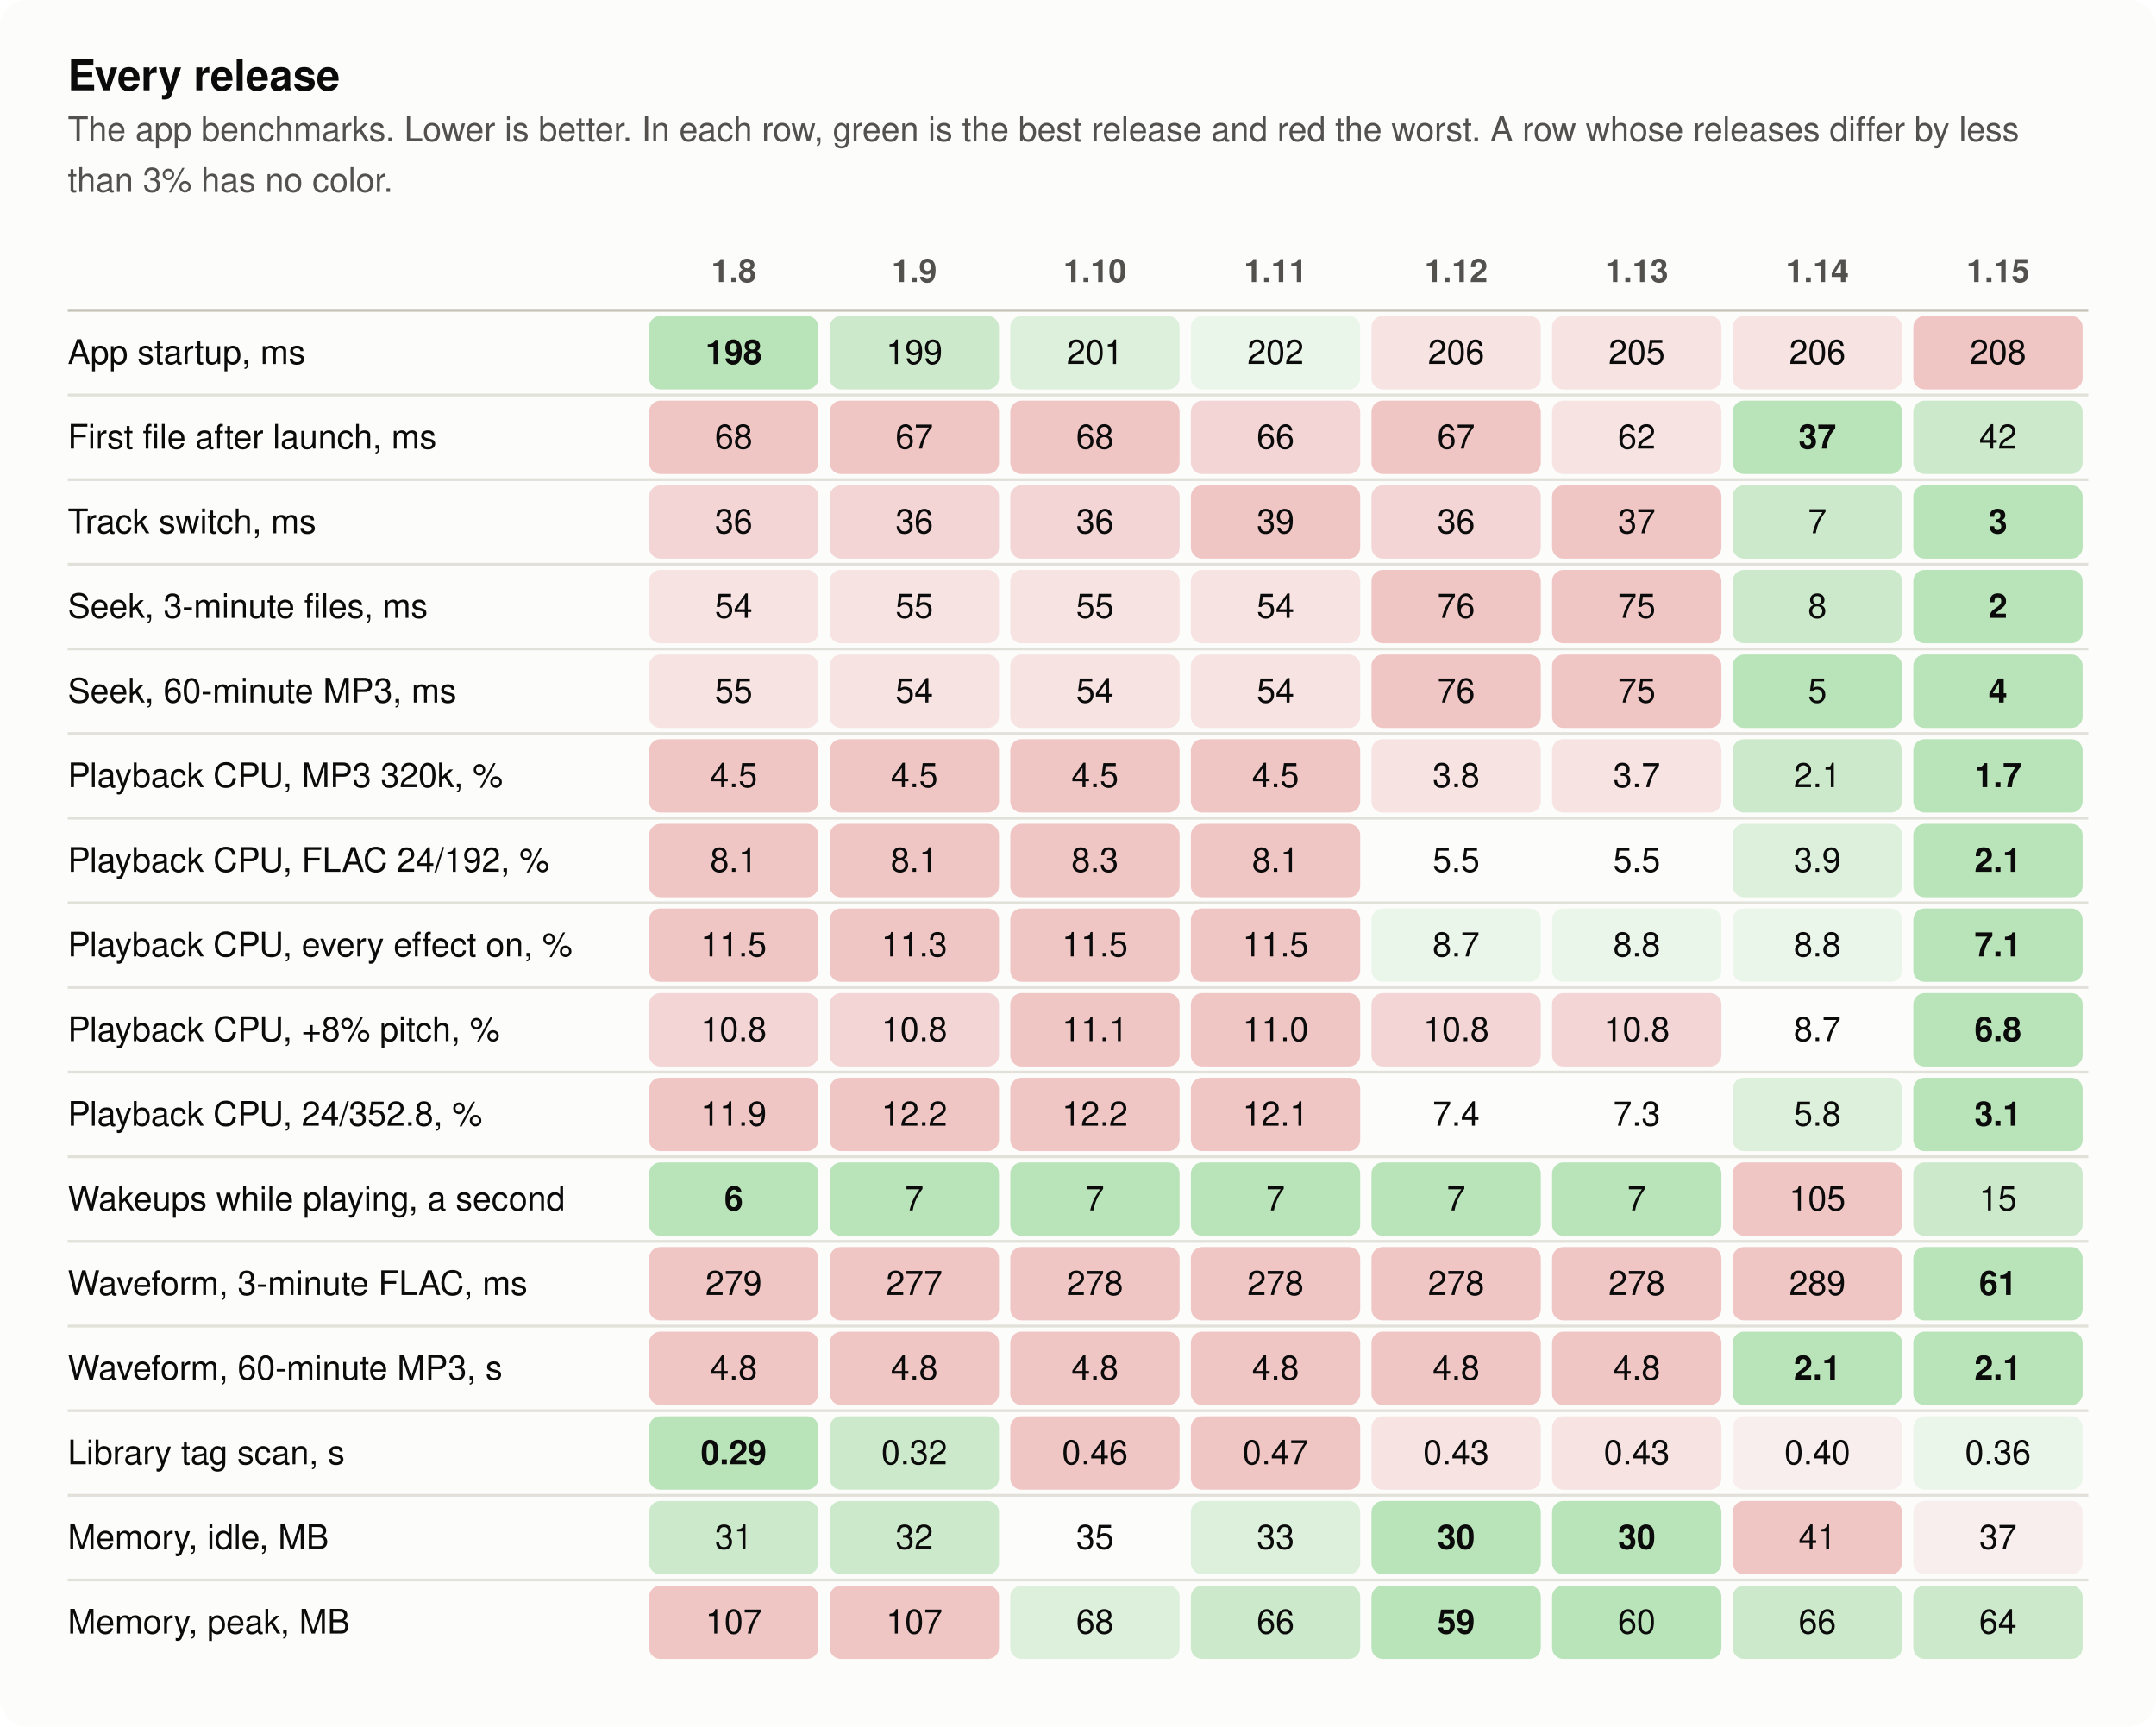
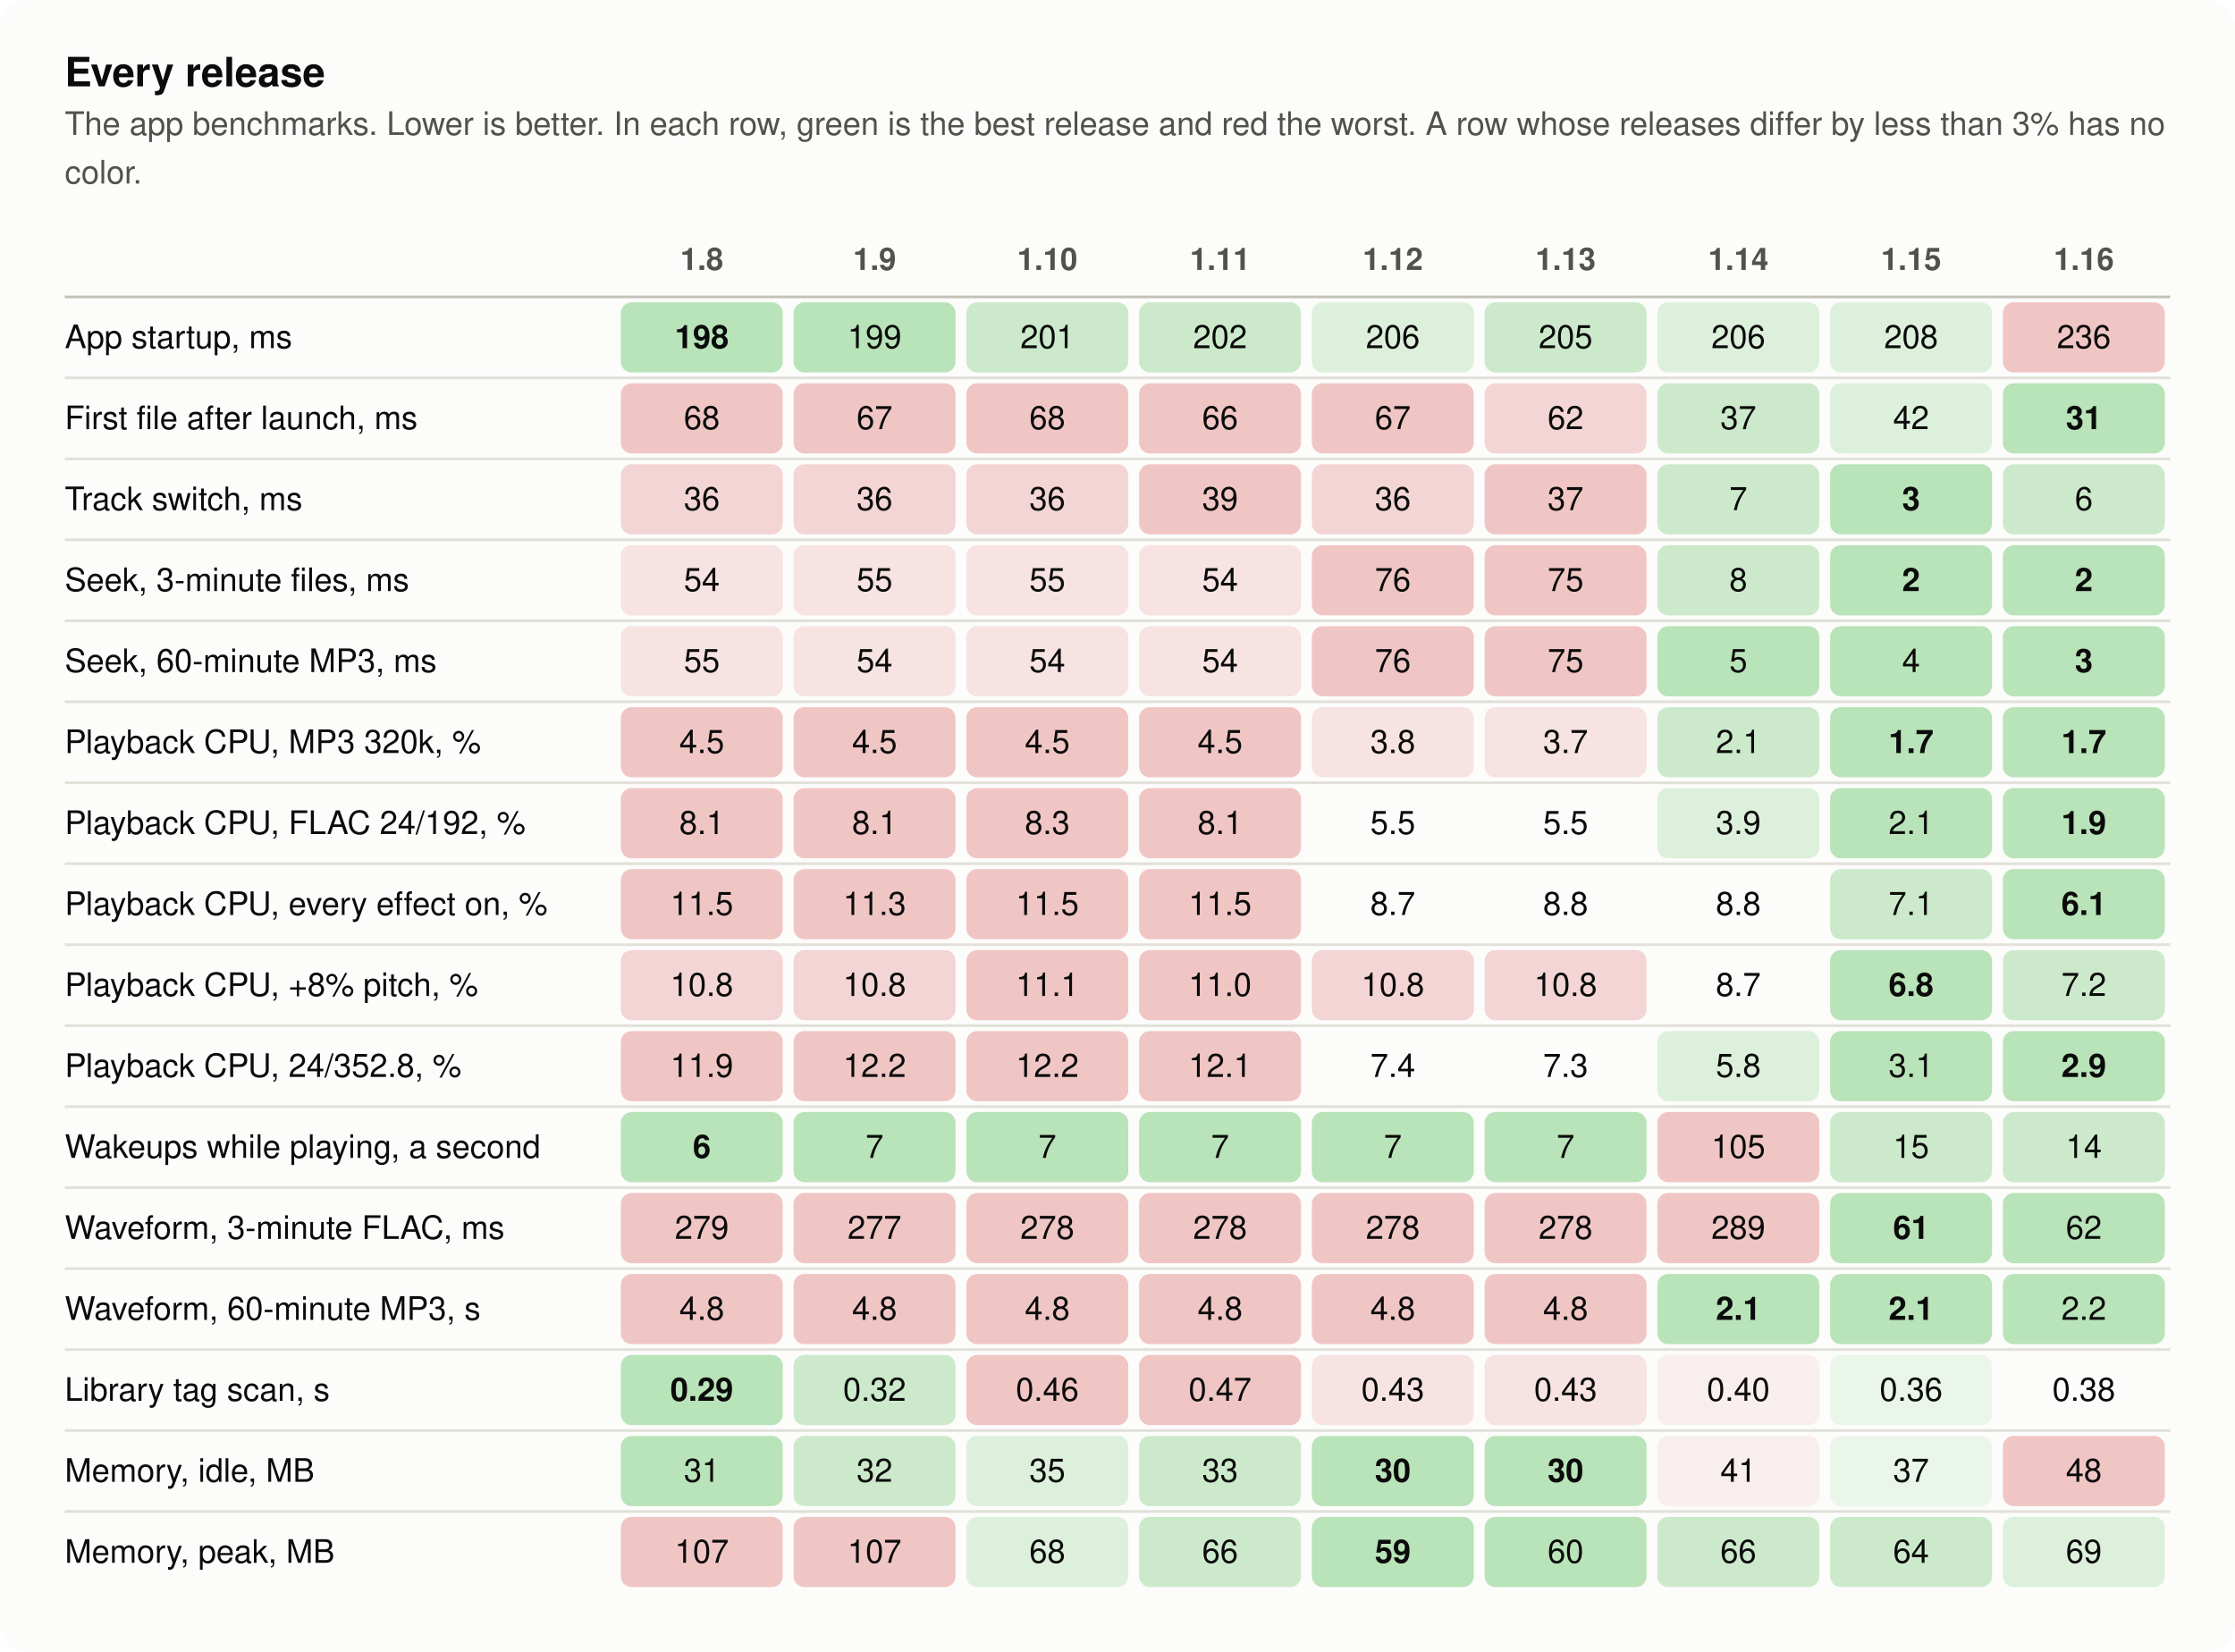
- <svg xmlns="http://www.w3.org/2000/svg" viewBox="0 0 764 612" width="764" height="612" font-family="-apple-system,BlinkMacSystemFont,'Segoe UI',Helvetica,Arial,sans-serif" role="img" aria-label="Every release">
+ <svg xmlns="http://www.w3.org/2000/svg" viewBox="0 0 828 612" width="828" height="612" font-family="-apple-system,BlinkMacSystemFont,'Segoe UI',Helvetica,Arial,sans-serif" role="img" aria-label="Every release">
  <style>.bg{fill:#fcfcfb}.t{fill:#0b0b0b}.m{fill:#52514e}.q{fill:#898781}.box{fill:#f0efec}.g{stroke:#e1e0d9}.a{stroke:#c3c2b7}.k{stroke:#b9b8b2}.ring{stroke:#fcfcfb}.good1{fill:#ebf6ea}.bad1{fill:#f9eeee}.good2{fill:#ddf0dc}.bad2{fill:#f6e3e2}.good3{fill:#cceacb}.bad3{fill:#f3d5d5}.good4{fill:#b9e3b8}.bad4{fill:#f0c6c5}@media (prefers-color-scheme:dark){.bg{fill:#1a1a19}.t{fill:#f0efec}.m{fill:#c3c2b7}.q{fill:#898781}.box{fill:#262624}.g{stroke:#2c2c2a}.a{stroke:#383835}.k{stroke:#55554f}.ring{stroke:#1a1a19}.good1{fill:#182a17}.bad1{fill:#301e1d}.good2{fill:#173417}.bad2{fill:#3d201f}.good3{fill:#163f15}.bad3{fill:#4b2322}.good4{fill:#154b14}.bad4{fill:#5c2625}}text{font-variant-numeric:tabular-nums}.ln{fill:none;stroke-linejoin:round;stroke-linecap:round}rect.s0,rect.s1,rect.s2,rect.s3,rect.s4,rect.s5,rect.s6,rect.s7,rect.sg{stroke:none}</style>
-   <rect class="bg" width="764" height="612" rx="10" />
+   <rect class="bg" width="828" height="612" rx="10" />
  <text class="t" x="24.0" y="32.0" font-size="15" text-anchor="start" font-weight="600">Every release</text>
-   <text class="m" x="24.0" y="50.0" font-size="12" text-anchor="start">The app benchmarks. Lower is better. In each row, green is the best release and red the worst. A row whose releases differ by less</text>
-   <text class="m" x="24.0" y="68.0" font-size="12" text-anchor="start">than 3% has no color.</text>
+   <text class="m" x="24.0" y="50.0" font-size="12" text-anchor="start">The app benchmarks. Lower is better. In each row, green is the best release and red the worst. A row whose releases differ by less than 3% has no</text>
+   <text class="m" x="24.0" y="68.0" font-size="12" text-anchor="start">color.</text>
  <text class="m" x="260.0" y="100.0" font-size="11.5" text-anchor="middle" font-weight="600">1.8</text>
  <text class="m" x="324.0" y="100.0" font-size="11.5" text-anchor="middle" font-weight="600">1.9</text>
  <text class="m" x="388.0" y="100.0" font-size="11.5" text-anchor="middle" font-weight="600">1.10</text>
  <text class="m" x="452.0" y="100.0" font-size="11.5" text-anchor="middle" font-weight="600">1.11</text>
  <text class="m" x="516.0" y="100.0" font-size="11.5" text-anchor="middle" font-weight="600">1.12</text>
  <text class="m" x="580.0" y="100.0" font-size="11.5" text-anchor="middle" font-weight="600">1.13</text>
  <text class="m" x="644.0" y="100.0" font-size="11.5" text-anchor="middle" font-weight="600">1.14</text>
  <text class="m" x="708.0" y="100.0" font-size="11.5" text-anchor="middle" font-weight="600">1.15</text>
-   <line class="a" x1="24.0" y1="110.0" x2="740.0" y2="110.0" stroke-width="1" />
+   <text class="m" x="772.0" y="100.0" font-size="11.5" text-anchor="middle" font-weight="600">1.16</text>
+   <line class="a" x1="24.0" y1="110.0" x2="804.0" y2="110.0" stroke-width="1" />
  <text class="t" x="24.0" y="129.0" font-size="12" text-anchor="start">App startup, ms</text>
  <rect class="good4" x="230.0" y="112.0" width="60.0" height="26" rx="4" />
  <text class="t" x="260.0" y="129.0" font-size="12" text-anchor="middle" font-weight="650">198</text>
-   <rect class="good3" x="294.0" y="112.0" width="60.0" height="26" rx="4" />
+   <rect class="good4" x="294.0" y="112.0" width="60.0" height="26" rx="4" />
  <text class="t" x="324.0" y="129.0" font-size="12" text-anchor="middle">199</text>
-   <rect class="good2" x="358.0" y="112.0" width="60.0" height="26" rx="4" />
+   <rect class="good3" x="358.0" y="112.0" width="60.0" height="26" rx="4" />
  <text class="t" x="388.0" y="129.0" font-size="12" text-anchor="middle">201</text>
-   <rect class="good1" x="422.0" y="112.0" width="60.0" height="26" rx="4" />
+   <rect class="good3" x="422.0" y="112.0" width="60.0" height="26" rx="4" />
  <text class="t" x="452.0" y="129.0" font-size="12" text-anchor="middle">202</text>
-   <rect class="bad2" x="486.0" y="112.0" width="60.0" height="26" rx="4" />
+   <rect class="good2" x="486.0" y="112.0" width="60.0" height="26" rx="4" />
  <text class="t" x="516.0" y="129.0" font-size="12" text-anchor="middle">206</text>
-   <rect class="bad2" x="550.0" y="112.0" width="60.0" height="26" rx="4" />
+   <rect class="good3" x="550.0" y="112.0" width="60.0" height="26" rx="4" />
  <text class="t" x="580.0" y="129.0" font-size="12" text-anchor="middle">205</text>
-   <rect class="bad2" x="614.0" y="112.0" width="60.0" height="26" rx="4" />
+   <rect class="good2" x="614.0" y="112.0" width="60.0" height="26" rx="4" />
  <text class="t" x="644.0" y="129.0" font-size="12" text-anchor="middle">206</text>
-   <rect class="bad4" x="678.0" y="112.0" width="60.0" height="26" rx="4" />
+   <rect class="good2" x="678.0" y="112.0" width="60.0" height="26" rx="4" />
  <text class="t" x="708.0" y="129.0" font-size="12" text-anchor="middle">208</text>
-   <line class="g" x1="24.0" y1="140.0" x2="740.0" y2="140.0" stroke-width="1" />
+   <rect class="bad4" x="742.0" y="112.0" width="60.0" height="26" rx="4" />
+   <text class="t" x="772.0" y="129.0" font-size="12" text-anchor="middle">236</text>
+   <line class="g" x1="24.0" y1="140.0" x2="804.0" y2="140.0" stroke-width="1" />
  <text class="t" x="24.0" y="159.0" font-size="12" text-anchor="start">First file after launch, ms</text>
  <rect class="bad4" x="230.0" y="142.0" width="60.0" height="26" rx="4" />
  <text class="t" x="260.0" y="159.0" font-size="12" text-anchor="middle">68</text>
  <rect class="bad4" x="294.0" y="142.0" width="60.0" height="26" rx="4" />
  <text class="t" x="324.0" y="159.0" font-size="12" text-anchor="middle">67</text>
  <rect class="bad4" x="358.0" y="142.0" width="60.0" height="26" rx="4" />
  <text class="t" x="388.0" y="159.0" font-size="12" text-anchor="middle">68</text>
-   <rect class="bad3" x="422.0" y="142.0" width="60.0" height="26" rx="4" />
+   <rect class="bad4" x="422.0" y="142.0" width="60.0" height="26" rx="4" />
  <text class="t" x="452.0" y="159.0" font-size="12" text-anchor="middle">66</text>
  <rect class="bad4" x="486.0" y="142.0" width="60.0" height="26" rx="4" />
  <text class="t" x="516.0" y="159.0" font-size="12" text-anchor="middle">67</text>
-   <rect class="bad2" x="550.0" y="142.0" width="60.0" height="26" rx="4" />
+   <rect class="bad3" x="550.0" y="142.0" width="60.0" height="26" rx="4" />
  <text class="t" x="580.0" y="159.0" font-size="12" text-anchor="middle">62</text>
-   <rect class="good4" x="614.0" y="142.0" width="60.0" height="26" rx="4" />
-   <text class="t" x="644.0" y="159.0" font-size="12" text-anchor="middle" font-weight="650">37</text>
-   <rect class="good3" x="678.0" y="142.0" width="60.0" height="26" rx="4" />
+   <rect class="good3" x="614.0" y="142.0" width="60.0" height="26" rx="4" />
+   <text class="t" x="644.0" y="159.0" font-size="12" text-anchor="middle">37</text>
+   <rect class="good2" x="678.0" y="142.0" width="60.0" height="26" rx="4" />
  <text class="t" x="708.0" y="159.0" font-size="12" text-anchor="middle">42</text>
-   <line class="g" x1="24.0" y1="170.0" x2="740.0" y2="170.0" stroke-width="1" />
+   <rect class="good4" x="742.0" y="142.0" width="60.0" height="26" rx="4" />
+   <text class="t" x="772.0" y="159.0" font-size="12" text-anchor="middle" font-weight="650">31</text>
+   <line class="g" x1="24.0" y1="170.0" x2="804.0" y2="170.0" stroke-width="1" />
  <text class="t" x="24.0" y="189.0" font-size="12" text-anchor="start">Track switch, ms</text>
  <rect class="bad3" x="230.0" y="172.0" width="60.0" height="26" rx="4" />
  <text class="t" x="260.0" y="189.0" font-size="12" text-anchor="middle">36</text>
  <rect class="bad3" x="294.0" y="172.0" width="60.0" height="26" rx="4" />
  <text class="t" x="324.0" y="189.0" font-size="12" text-anchor="middle">36</text>
  <rect class="bad3" x="358.0" y="172.0" width="60.0" height="26" rx="4" />
  <text class="t" x="388.0" y="189.0" font-size="12" text-anchor="middle">36</text>
  <rect class="bad4" x="422.0" y="172.0" width="60.0" height="26" rx="4" />
  <text class="t" x="452.0" y="189.0" font-size="12" text-anchor="middle">39</text>
  <rect class="bad3" x="486.0" y="172.0" width="60.0" height="26" rx="4" />
  <text class="t" x="516.0" y="189.0" font-size="12" text-anchor="middle">36</text>
  <rect class="bad4" x="550.0" y="172.0" width="60.0" height="26" rx="4" />
  <text class="t" x="580.0" y="189.0" font-size="12" text-anchor="middle">37</text>
  <rect class="good3" x="614.0" y="172.0" width="60.0" height="26" rx="4" />
  <text class="t" x="644.0" y="189.0" font-size="12" text-anchor="middle">7</text>
  <rect class="good4" x="678.0" y="172.0" width="60.0" height="26" rx="4" />
  <text class="t" x="708.0" y="189.0" font-size="12" text-anchor="middle" font-weight="650">3</text>
-   <line class="g" x1="24.0" y1="200.0" x2="740.0" y2="200.0" stroke-width="1" />
+   <rect class="good3" x="742.0" y="172.0" width="60.0" height="26" rx="4" />
+   <text class="t" x="772.0" y="189.0" font-size="12" text-anchor="middle">6</text>
+   <line class="g" x1="24.0" y1="200.0" x2="804.0" y2="200.0" stroke-width="1" />
  <text class="t" x="24.0" y="219.0" font-size="12" text-anchor="start">Seek, 3-minute files, ms</text>
  <rect class="bad2" x="230.0" y="202.0" width="60.0" height="26" rx="4" />
  <text class="t" x="260.0" y="219.0" font-size="12" text-anchor="middle">54</text>
  <rect class="bad2" x="294.0" y="202.0" width="60.0" height="26" rx="4" />
  <text class="t" x="324.0" y="219.0" font-size="12" text-anchor="middle">55</text>
  <rect class="bad2" x="358.0" y="202.0" width="60.0" height="26" rx="4" />
  <text class="t" x="388.0" y="219.0" font-size="12" text-anchor="middle">55</text>
  <rect class="bad2" x="422.0" y="202.0" width="60.0" height="26" rx="4" />
  <text class="t" x="452.0" y="219.0" font-size="12" text-anchor="middle">54</text>
  <rect class="bad4" x="486.0" y="202.0" width="60.0" height="26" rx="4" />
  <text class="t" x="516.0" y="219.0" font-size="12" text-anchor="middle">76</text>
  <rect class="bad4" x="550.0" y="202.0" width="60.0" height="26" rx="4" />
  <text class="t" x="580.0" y="219.0" font-size="12" text-anchor="middle">75</text>
  <rect class="good3" x="614.0" y="202.0" width="60.0" height="26" rx="4" />
  <text class="t" x="644.0" y="219.0" font-size="12" text-anchor="middle">8</text>
  <rect class="good4" x="678.0" y="202.0" width="60.0" height="26" rx="4" />
  <text class="t" x="708.0" y="219.0" font-size="12" text-anchor="middle" font-weight="650">2</text>
-   <line class="g" x1="24.0" y1="230.0" x2="740.0" y2="230.0" stroke-width="1" />
+   <rect class="good4" x="742.0" y="202.0" width="60.0" height="26" rx="4" />
+   <text class="t" x="772.0" y="219.0" font-size="12" text-anchor="middle" font-weight="650">2</text>
+   <line class="g" x1="24.0" y1="230.0" x2="804.0" y2="230.0" stroke-width="1" />
  <text class="t" x="24.0" y="249.0" font-size="12" text-anchor="start">Seek, 60-minute MP3, ms</text>
  <rect class="bad2" x="230.0" y="232.0" width="60.0" height="26" rx="4" />
  <text class="t" x="260.0" y="249.0" font-size="12" text-anchor="middle">55</text>
  <rect class="bad2" x="294.0" y="232.0" width="60.0" height="26" rx="4" />
  <text class="t" x="324.0" y="249.0" font-size="12" text-anchor="middle">54</text>
  <rect class="bad2" x="358.0" y="232.0" width="60.0" height="26" rx="4" />
  <text class="t" x="388.0" y="249.0" font-size="12" text-anchor="middle">54</text>
  <rect class="bad2" x="422.0" y="232.0" width="60.0" height="26" rx="4" />
  <text class="t" x="452.0" y="249.0" font-size="12" text-anchor="middle">54</text>
  <rect class="bad4" x="486.0" y="232.0" width="60.0" height="26" rx="4" />
  <text class="t" x="516.0" y="249.0" font-size="12" text-anchor="middle">76</text>
  <rect class="bad4" x="550.0" y="232.0" width="60.0" height="26" rx="4" />
  <text class="t" x="580.0" y="249.0" font-size="12" text-anchor="middle">75</text>
  <rect class="good4" x="614.0" y="232.0" width="60.0" height="26" rx="4" />
  <text class="t" x="644.0" y="249.0" font-size="12" text-anchor="middle">5</text>
  <rect class="good4" x="678.0" y="232.0" width="60.0" height="26" rx="4" />
-   <text class="t" x="708.0" y="249.0" font-size="12" text-anchor="middle" font-weight="650">4</text>
-   <line class="g" x1="24.0" y1="260.0" x2="740.0" y2="260.0" stroke-width="1" />
+   <text class="t" x="708.0" y="249.0" font-size="12" text-anchor="middle">4</text>
+   <rect class="good4" x="742.0" y="232.0" width="60.0" height="26" rx="4" />
+   <text class="t" x="772.0" y="249.0" font-size="12" text-anchor="middle" font-weight="650">3</text>
+   <line class="g" x1="24.0" y1="260.0" x2="804.0" y2="260.0" stroke-width="1" />
  <text class="t" x="24.0" y="279.0" font-size="12" text-anchor="start">Playback CPU, MP3 320k, %</text>
  <rect class="bad4" x="230.0" y="262.0" width="60.0" height="26" rx="4" />
  <text class="t" x="260.0" y="279.0" font-size="12" text-anchor="middle">4.5</text>
  <rect class="bad4" x="294.0" y="262.0" width="60.0" height="26" rx="4" />
  <text class="t" x="324.0" y="279.0" font-size="12" text-anchor="middle">4.5</text>
  <rect class="bad4" x="358.0" y="262.0" width="60.0" height="26" rx="4" />
  <text class="t" x="388.0" y="279.0" font-size="12" text-anchor="middle">4.5</text>
  <rect class="bad4" x="422.0" y="262.0" width="60.0" height="26" rx="4" />
  <text class="t" x="452.0" y="279.0" font-size="12" text-anchor="middle">4.5</text>
  <rect class="bad2" x="486.0" y="262.0" width="60.0" height="26" rx="4" />
  <text class="t" x="516.0" y="279.0" font-size="12" text-anchor="middle">3.8</text>
  <rect class="bad2" x="550.0" y="262.0" width="60.0" height="26" rx="4" />
  <text class="t" x="580.0" y="279.0" font-size="12" text-anchor="middle">3.7</text>
  <rect class="good3" x="614.0" y="262.0" width="60.0" height="26" rx="4" />
  <text class="t" x="644.0" y="279.0" font-size="12" text-anchor="middle">2.1</text>
  <rect class="good4" x="678.0" y="262.0" width="60.0" height="26" rx="4" />
  <text class="t" x="708.0" y="279.0" font-size="12" text-anchor="middle" font-weight="650">1.7</text>
-   <line class="g" x1="24.0" y1="290.0" x2="740.0" y2="290.0" stroke-width="1" />
+   <rect class="good4" x="742.0" y="262.0" width="60.0" height="26" rx="4" />
+   <text class="t" x="772.0" y="279.0" font-size="12" text-anchor="middle" font-weight="650">1.7</text>
+   <line class="g" x1="24.0" y1="290.0" x2="804.0" y2="290.0" stroke-width="1" />
  <text class="t" x="24.0" y="309.0" font-size="12" text-anchor="start">Playback CPU, FLAC 24/192, %</text>
  <rect class="bad4" x="230.0" y="292.0" width="60.0" height="26" rx="4" />
  <text class="t" x="260.0" y="309.0" font-size="12" text-anchor="middle">8.1</text>
  <rect class="bad4" x="294.0" y="292.0" width="60.0" height="26" rx="4" />
  <text class="t" x="324.0" y="309.0" font-size="12" text-anchor="middle">8.1</text>
  <rect class="bad4" x="358.0" y="292.0" width="60.0" height="26" rx="4" />
  <text class="t" x="388.0" y="309.0" font-size="12" text-anchor="middle">8.3</text>
  <rect class="bad4" x="422.0" y="292.0" width="60.0" height="26" rx="4" />
  <text class="t" x="452.0" y="309.0" font-size="12" text-anchor="middle">8.1</text>
  <text class="t" x="516.0" y="309.0" font-size="12" text-anchor="middle">5.5</text>
  <text class="t" x="580.0" y="309.0" font-size="12" text-anchor="middle">5.5</text>
  <rect class="good2" x="614.0" y="292.0" width="60.0" height="26" rx="4" />
  <text class="t" x="644.0" y="309.0" font-size="12" text-anchor="middle">3.9</text>
  <rect class="good4" x="678.0" y="292.0" width="60.0" height="26" rx="4" />
-   <text class="t" x="708.0" y="309.0" font-size="12" text-anchor="middle" font-weight="650">2.1</text>
-   <line class="g" x1="24.0" y1="320.0" x2="740.0" y2="320.0" stroke-width="1" />
+   <text class="t" x="708.0" y="309.0" font-size="12" text-anchor="middle">2.1</text>
+   <rect class="good4" x="742.0" y="292.0" width="60.0" height="26" rx="4" />
+   <text class="t" x="772.0" y="309.0" font-size="12" text-anchor="middle" font-weight="650">1.9</text>
+   <line class="g" x1="24.0" y1="320.0" x2="804.0" y2="320.0" stroke-width="1" />
  <text class="t" x="24.0" y="339.0" font-size="12" text-anchor="start">Playback CPU, every effect on, %</text>
  <rect class="bad4" x="230.0" y="322.0" width="60.0" height="26" rx="4" />
  <text class="t" x="260.0" y="339.0" font-size="12" text-anchor="middle">11.5</text>
  <rect class="bad4" x="294.0" y="322.0" width="60.0" height="26" rx="4" />
  <text class="t" x="324.0" y="339.0" font-size="12" text-anchor="middle">11.3</text>
  <rect class="bad4" x="358.0" y="322.0" width="60.0" height="26" rx="4" />
  <text class="t" x="388.0" y="339.0" font-size="12" text-anchor="middle">11.5</text>
  <rect class="bad4" x="422.0" y="322.0" width="60.0" height="26" rx="4" />
  <text class="t" x="452.0" y="339.0" font-size="12" text-anchor="middle">11.5</text>
-   <rect class="good1" x="486.0" y="322.0" width="60.0" height="26" rx="4" />
  <text class="t" x="516.0" y="339.0" font-size="12" text-anchor="middle">8.7</text>
-   <rect class="good1" x="550.0" y="322.0" width="60.0" height="26" rx="4" />
  <text class="t" x="580.0" y="339.0" font-size="12" text-anchor="middle">8.8</text>
-   <rect class="good1" x="614.0" y="322.0" width="60.0" height="26" rx="4" />
  <text class="t" x="644.0" y="339.0" font-size="12" text-anchor="middle">8.8</text>
-   <rect class="good4" x="678.0" y="322.0" width="60.0" height="26" rx="4" />
-   <text class="t" x="708.0" y="339.0" font-size="12" text-anchor="middle" font-weight="650">7.1</text>
-   <line class="g" x1="24.0" y1="350.0" x2="740.0" y2="350.0" stroke-width="1" />
+   <rect class="good3" x="678.0" y="322.0" width="60.0" height="26" rx="4" />
+   <text class="t" x="708.0" y="339.0" font-size="12" text-anchor="middle">7.1</text>
+   <rect class="good4" x="742.0" y="322.0" width="60.0" height="26" rx="4" />
+   <text class="t" x="772.0" y="339.0" font-size="12" text-anchor="middle" font-weight="650">6.1</text>
+   <line class="g" x1="24.0" y1="350.0" x2="804.0" y2="350.0" stroke-width="1" />
  <text class="t" x="24.0" y="369.0" font-size="12" text-anchor="start">Playback CPU, +8% pitch, %</text>
  <rect class="bad3" x="230.0" y="352.0" width="60.0" height="26" rx="4" />
  <text class="t" x="260.0" y="369.0" font-size="12" text-anchor="middle">10.8</text>
  <rect class="bad3" x="294.0" y="352.0" width="60.0" height="26" rx="4" />
  <text class="t" x="324.0" y="369.0" font-size="12" text-anchor="middle">10.8</text>
  <rect class="bad4" x="358.0" y="352.0" width="60.0" height="26" rx="4" />
  <text class="t" x="388.0" y="369.0" font-size="12" text-anchor="middle">11.1</text>
  <rect class="bad4" x="422.0" y="352.0" width="60.0" height="26" rx="4" />
  <text class="t" x="452.0" y="369.0" font-size="12" text-anchor="middle">11.0</text>
  <rect class="bad3" x="486.0" y="352.0" width="60.0" height="26" rx="4" />
  <text class="t" x="516.0" y="369.0" font-size="12" text-anchor="middle">10.8</text>
  <rect class="bad3" x="550.0" y="352.0" width="60.0" height="26" rx="4" />
  <text class="t" x="580.0" y="369.0" font-size="12" text-anchor="middle">10.8</text>
  <text class="t" x="644.0" y="369.0" font-size="12" text-anchor="middle">8.7</text>
  <rect class="good4" x="678.0" y="352.0" width="60.0" height="26" rx="4" />
  <text class="t" x="708.0" y="369.0" font-size="12" text-anchor="middle" font-weight="650">6.8</text>
-   <line class="g" x1="24.0" y1="380.0" x2="740.0" y2="380.0" stroke-width="1" />
+   <rect class="good3" x="742.0" y="352.0" width="60.0" height="26" rx="4" />
+   <text class="t" x="772.0" y="369.0" font-size="12" text-anchor="middle">7.2</text>
+   <line class="g" x1="24.0" y1="380.0" x2="804.0" y2="380.0" stroke-width="1" />
  <text class="t" x="24.0" y="399.0" font-size="12" text-anchor="start">Playback CPU, 24/352.8, %</text>
  <rect class="bad4" x="230.0" y="382.0" width="60.0" height="26" rx="4" />
  <text class="t" x="260.0" y="399.0" font-size="12" text-anchor="middle">11.9</text>
  <rect class="bad4" x="294.0" y="382.0" width="60.0" height="26" rx="4" />
  <text class="t" x="324.0" y="399.0" font-size="12" text-anchor="middle">12.2</text>
  <rect class="bad4" x="358.0" y="382.0" width="60.0" height="26" rx="4" />
  <text class="t" x="388.0" y="399.0" font-size="12" text-anchor="middle">12.2</text>
  <rect class="bad4" x="422.0" y="382.0" width="60.0" height="26" rx="4" />
  <text class="t" x="452.0" y="399.0" font-size="12" text-anchor="middle">12.1</text>
  <text class="t" x="516.0" y="399.0" font-size="12" text-anchor="middle">7.4</text>
  <text class="t" x="580.0" y="399.0" font-size="12" text-anchor="middle">7.3</text>
  <rect class="good2" x="614.0" y="382.0" width="60.0" height="26" rx="4" />
  <text class="t" x="644.0" y="399.0" font-size="12" text-anchor="middle">5.8</text>
  <rect class="good4" x="678.0" y="382.0" width="60.0" height="26" rx="4" />
-   <text class="t" x="708.0" y="399.0" font-size="12" text-anchor="middle" font-weight="650">3.1</text>
-   <line class="g" x1="24.0" y1="410.0" x2="740.0" y2="410.0" stroke-width="1" />
+   <text class="t" x="708.0" y="399.0" font-size="12" text-anchor="middle">3.1</text>
+   <rect class="good4" x="742.0" y="382.0" width="60.0" height="26" rx="4" />
+   <text class="t" x="772.0" y="399.0" font-size="12" text-anchor="middle" font-weight="650">2.9</text>
+   <line class="g" x1="24.0" y1="410.0" x2="804.0" y2="410.0" stroke-width="1" />
  <text class="t" x="24.0" y="429.0" font-size="12" text-anchor="start">Wakeups while playing, a second</text>
  <rect class="good4" x="230.0" y="412.0" width="60.0" height="26" rx="4" />
  <text class="t" x="260.0" y="429.0" font-size="12" text-anchor="middle" font-weight="650">6</text>
  <rect class="good4" x="294.0" y="412.0" width="60.0" height="26" rx="4" />
  <text class="t" x="324.0" y="429.0" font-size="12" text-anchor="middle">7</text>
  <rect class="good4" x="358.0" y="412.0" width="60.0" height="26" rx="4" />
  <text class="t" x="388.0" y="429.0" font-size="12" text-anchor="middle">7</text>
  <rect class="good4" x="422.0" y="412.0" width="60.0" height="26" rx="4" />
  <text class="t" x="452.0" y="429.0" font-size="12" text-anchor="middle">7</text>
  <rect class="good4" x="486.0" y="412.0" width="60.0" height="26" rx="4" />
  <text class="t" x="516.0" y="429.0" font-size="12" text-anchor="middle">7</text>
  <rect class="good4" x="550.0" y="412.0" width="60.0" height="26" rx="4" />
  <text class="t" x="580.0" y="429.0" font-size="12" text-anchor="middle">7</text>
  <rect class="bad4" x="614.0" y="412.0" width="60.0" height="26" rx="4" />
  <text class="t" x="644.0" y="429.0" font-size="12" text-anchor="middle">105</text>
  <rect class="good3" x="678.0" y="412.0" width="60.0" height="26" rx="4" />
  <text class="t" x="708.0" y="429.0" font-size="12" text-anchor="middle">15</text>
-   <line class="g" x1="24.0" y1="440.0" x2="740.0" y2="440.0" stroke-width="1" />
+   <rect class="good3" x="742.0" y="412.0" width="60.0" height="26" rx="4" />
+   <text class="t" x="772.0" y="429.0" font-size="12" text-anchor="middle">14</text>
+   <line class="g" x1="24.0" y1="440.0" x2="804.0" y2="440.0" stroke-width="1" />
  <text class="t" x="24.0" y="459.0" font-size="12" text-anchor="start">Waveform, 3-minute FLAC, ms</text>
  <rect class="bad4" x="230.0" y="442.0" width="60.0" height="26" rx="4" />
  <text class="t" x="260.0" y="459.0" font-size="12" text-anchor="middle">279</text>
  <rect class="bad4" x="294.0" y="442.0" width="60.0" height="26" rx="4" />
  <text class="t" x="324.0" y="459.0" font-size="12" text-anchor="middle">277</text>
  <rect class="bad4" x="358.0" y="442.0" width="60.0" height="26" rx="4" />
  <text class="t" x="388.0" y="459.0" font-size="12" text-anchor="middle">278</text>
  <rect class="bad4" x="422.0" y="442.0" width="60.0" height="26" rx="4" />
  <text class="t" x="452.0" y="459.0" font-size="12" text-anchor="middle">278</text>
  <rect class="bad4" x="486.0" y="442.0" width="60.0" height="26" rx="4" />
  <text class="t" x="516.0" y="459.0" font-size="12" text-anchor="middle">278</text>
  <rect class="bad4" x="550.0" y="442.0" width="60.0" height="26" rx="4" />
  <text class="t" x="580.0" y="459.0" font-size="12" text-anchor="middle">278</text>
  <rect class="bad4" x="614.0" y="442.0" width="60.0" height="26" rx="4" />
  <text class="t" x="644.0" y="459.0" font-size="12" text-anchor="middle">289</text>
  <rect class="good4" x="678.0" y="442.0" width="60.0" height="26" rx="4" />
  <text class="t" x="708.0" y="459.0" font-size="12" text-anchor="middle" font-weight="650">61</text>
-   <line class="g" x1="24.0" y1="470.0" x2="740.0" y2="470.0" stroke-width="1" />
+   <rect class="good4" x="742.0" y="442.0" width="60.0" height="26" rx="4" />
+   <text class="t" x="772.0" y="459.0" font-size="12" text-anchor="middle">62</text>
+   <line class="g" x1="24.0" y1="470.0" x2="804.0" y2="470.0" stroke-width="1" />
  <text class="t" x="24.0" y="489.0" font-size="12" text-anchor="start">Waveform, 60-minute MP3, s</text>
  <rect class="bad4" x="230.0" y="472.0" width="60.0" height="26" rx="4" />
  <text class="t" x="260.0" y="489.0" font-size="12" text-anchor="middle">4.8</text>
  <rect class="bad4" x="294.0" y="472.0" width="60.0" height="26" rx="4" />
  <text class="t" x="324.0" y="489.0" font-size="12" text-anchor="middle">4.8</text>
  <rect class="bad4" x="358.0" y="472.0" width="60.0" height="26" rx="4" />
  <text class="t" x="388.0" y="489.0" font-size="12" text-anchor="middle">4.8</text>
  <rect class="bad4" x="422.0" y="472.0" width="60.0" height="26" rx="4" />
  <text class="t" x="452.0" y="489.0" font-size="12" text-anchor="middle">4.8</text>
  <rect class="bad4" x="486.0" y="472.0" width="60.0" height="26" rx="4" />
  <text class="t" x="516.0" y="489.0" font-size="12" text-anchor="middle">4.8</text>
  <rect class="bad4" x="550.0" y="472.0" width="60.0" height="26" rx="4" />
  <text class="t" x="580.0" y="489.0" font-size="12" text-anchor="middle">4.8</text>
  <rect class="good4" x="614.0" y="472.0" width="60.0" height="26" rx="4" />
  <text class="t" x="644.0" y="489.0" font-size="12" text-anchor="middle" font-weight="650">2.1</text>
  <rect class="good4" x="678.0" y="472.0" width="60.0" height="26" rx="4" />
  <text class="t" x="708.0" y="489.0" font-size="12" text-anchor="middle" font-weight="650">2.1</text>
-   <line class="g" x1="24.0" y1="500.0" x2="740.0" y2="500.0" stroke-width="1" />
+   <rect class="good4" x="742.0" y="472.0" width="60.0" height="26" rx="4" />
+   <text class="t" x="772.0" y="489.0" font-size="12" text-anchor="middle">2.2</text>
+   <line class="g" x1="24.0" y1="500.0" x2="804.0" y2="500.0" stroke-width="1" />
  <text class="t" x="24.0" y="519.0" font-size="12" text-anchor="start">Library tag scan, s</text>
  <rect class="good4" x="230.0" y="502.0" width="60.0" height="26" rx="4" />
  <text class="t" x="260.0" y="519.0" font-size="12" text-anchor="middle" font-weight="650">0.29</text>
  <rect class="good3" x="294.0" y="502.0" width="60.0" height="26" rx="4" />
  <text class="t" x="324.0" y="519.0" font-size="12" text-anchor="middle">0.32</text>
  <rect class="bad4" x="358.0" y="502.0" width="60.0" height="26" rx="4" />
  <text class="t" x="388.0" y="519.0" font-size="12" text-anchor="middle">0.46</text>
  <rect class="bad4" x="422.0" y="502.0" width="60.0" height="26" rx="4" />
  <text class="t" x="452.0" y="519.0" font-size="12" text-anchor="middle">0.47</text>
  <rect class="bad2" x="486.0" y="502.0" width="60.0" height="26" rx="4" />
  <text class="t" x="516.0" y="519.0" font-size="12" text-anchor="middle">0.43</text>
  <rect class="bad2" x="550.0" y="502.0" width="60.0" height="26" rx="4" />
  <text class="t" x="580.0" y="519.0" font-size="12" text-anchor="middle">0.43</text>
  <rect class="bad1" x="614.0" y="502.0" width="60.0" height="26" rx="4" />
  <text class="t" x="644.0" y="519.0" font-size="12" text-anchor="middle">0.40</text>
  <rect class="good1" x="678.0" y="502.0" width="60.0" height="26" rx="4" />
  <text class="t" x="708.0" y="519.0" font-size="12" text-anchor="middle">0.36</text>
-   <line class="g" x1="24.0" y1="530.0" x2="740.0" y2="530.0" stroke-width="1" />
+   <text class="t" x="772.0" y="519.0" font-size="12" text-anchor="middle">0.38</text>
+   <line class="g" x1="24.0" y1="530.0" x2="804.0" y2="530.0" stroke-width="1" />
  <text class="t" x="24.0" y="549.0" font-size="12" text-anchor="start">Memory, idle, MB</text>
-   <rect class="good3" x="230.0" y="532.0" width="60.0" height="26" rx="4" />
+   <rect class="good4" x="230.0" y="532.0" width="60.0" height="26" rx="4" />
  <text class="t" x="260.0" y="549.0" font-size="12" text-anchor="middle">31</text>
  <rect class="good3" x="294.0" y="532.0" width="60.0" height="26" rx="4" />
  <text class="t" x="324.0" y="549.0" font-size="12" text-anchor="middle">32</text>
+   <rect class="good2" x="358.0" y="532.0" width="60.0" height="26" rx="4" />
  <text class="t" x="388.0" y="549.0" font-size="12" text-anchor="middle">35</text>
-   <rect class="good2" x="422.0" y="532.0" width="60.0" height="26" rx="4" />
+   <rect class="good3" x="422.0" y="532.0" width="60.0" height="26" rx="4" />
  <text class="t" x="452.0" y="549.0" font-size="12" text-anchor="middle">33</text>
  <rect class="good4" x="486.0" y="532.0" width="60.0" height="26" rx="4" />
  <text class="t" x="516.0" y="549.0" font-size="12" text-anchor="middle" font-weight="650">30</text>
  <rect class="good4" x="550.0" y="532.0" width="60.0" height="26" rx="4" />
  <text class="t" x="580.0" y="549.0" font-size="12" text-anchor="middle" font-weight="650">30</text>
-   <rect class="bad4" x="614.0" y="532.0" width="60.0" height="26" rx="4" />
+   <rect class="bad1" x="614.0" y="532.0" width="60.0" height="26" rx="4" />
  <text class="t" x="644.0" y="549.0" font-size="12" text-anchor="middle">41</text>
-   <rect class="bad1" x="678.0" y="532.0" width="60.0" height="26" rx="4" />
+   <rect class="good1" x="678.0" y="532.0" width="60.0" height="26" rx="4" />
  <text class="t" x="708.0" y="549.0" font-size="12" text-anchor="middle">37</text>
-   <line class="g" x1="24.0" y1="560.0" x2="740.0" y2="560.0" stroke-width="1" />
+   <rect class="bad4" x="742.0" y="532.0" width="60.0" height="26" rx="4" />
+   <text class="t" x="772.0" y="549.0" font-size="12" text-anchor="middle">48</text>
+   <line class="g" x1="24.0" y1="560.0" x2="804.0" y2="560.0" stroke-width="1" />
  <text class="t" x="24.0" y="579.0" font-size="12" text-anchor="start">Memory, peak, MB</text>
  <rect class="bad4" x="230.0" y="562.0" width="60.0" height="26" rx="4" />
  <text class="t" x="260.0" y="579.0" font-size="12" text-anchor="middle">107</text>
  <rect class="bad4" x="294.0" y="562.0" width="60.0" height="26" rx="4" />
  <text class="t" x="324.0" y="579.0" font-size="12" text-anchor="middle">107</text>
  <rect class="good2" x="358.0" y="562.0" width="60.0" height="26" rx="4" />
  <text class="t" x="388.0" y="579.0" font-size="12" text-anchor="middle">68</text>
  <rect class="good3" x="422.0" y="562.0" width="60.0" height="26" rx="4" />
  <text class="t" x="452.0" y="579.0" font-size="12" text-anchor="middle">66</text>
  <rect class="good4" x="486.0" y="562.0" width="60.0" height="26" rx="4" />
  <text class="t" x="516.0" y="579.0" font-size="12" text-anchor="middle" font-weight="650">59</text>
  <rect class="good4" x="550.0" y="562.0" width="60.0" height="26" rx="4" />
  <text class="t" x="580.0" y="579.0" font-size="12" text-anchor="middle">60</text>
  <rect class="good3" x="614.0" y="562.0" width="60.0" height="26" rx="4" />
  <text class="t" x="644.0" y="579.0" font-size="12" text-anchor="middle">66</text>
  <rect class="good3" x="678.0" y="562.0" width="60.0" height="26" rx="4" />
  <text class="t" x="708.0" y="579.0" font-size="12" text-anchor="middle">64</text>
+   <rect class="good2" x="742.0" y="562.0" width="60.0" height="26" rx="4" />
+   <text class="t" x="772.0" y="579.0" font-size="12" text-anchor="middle">69</text>
</svg>
